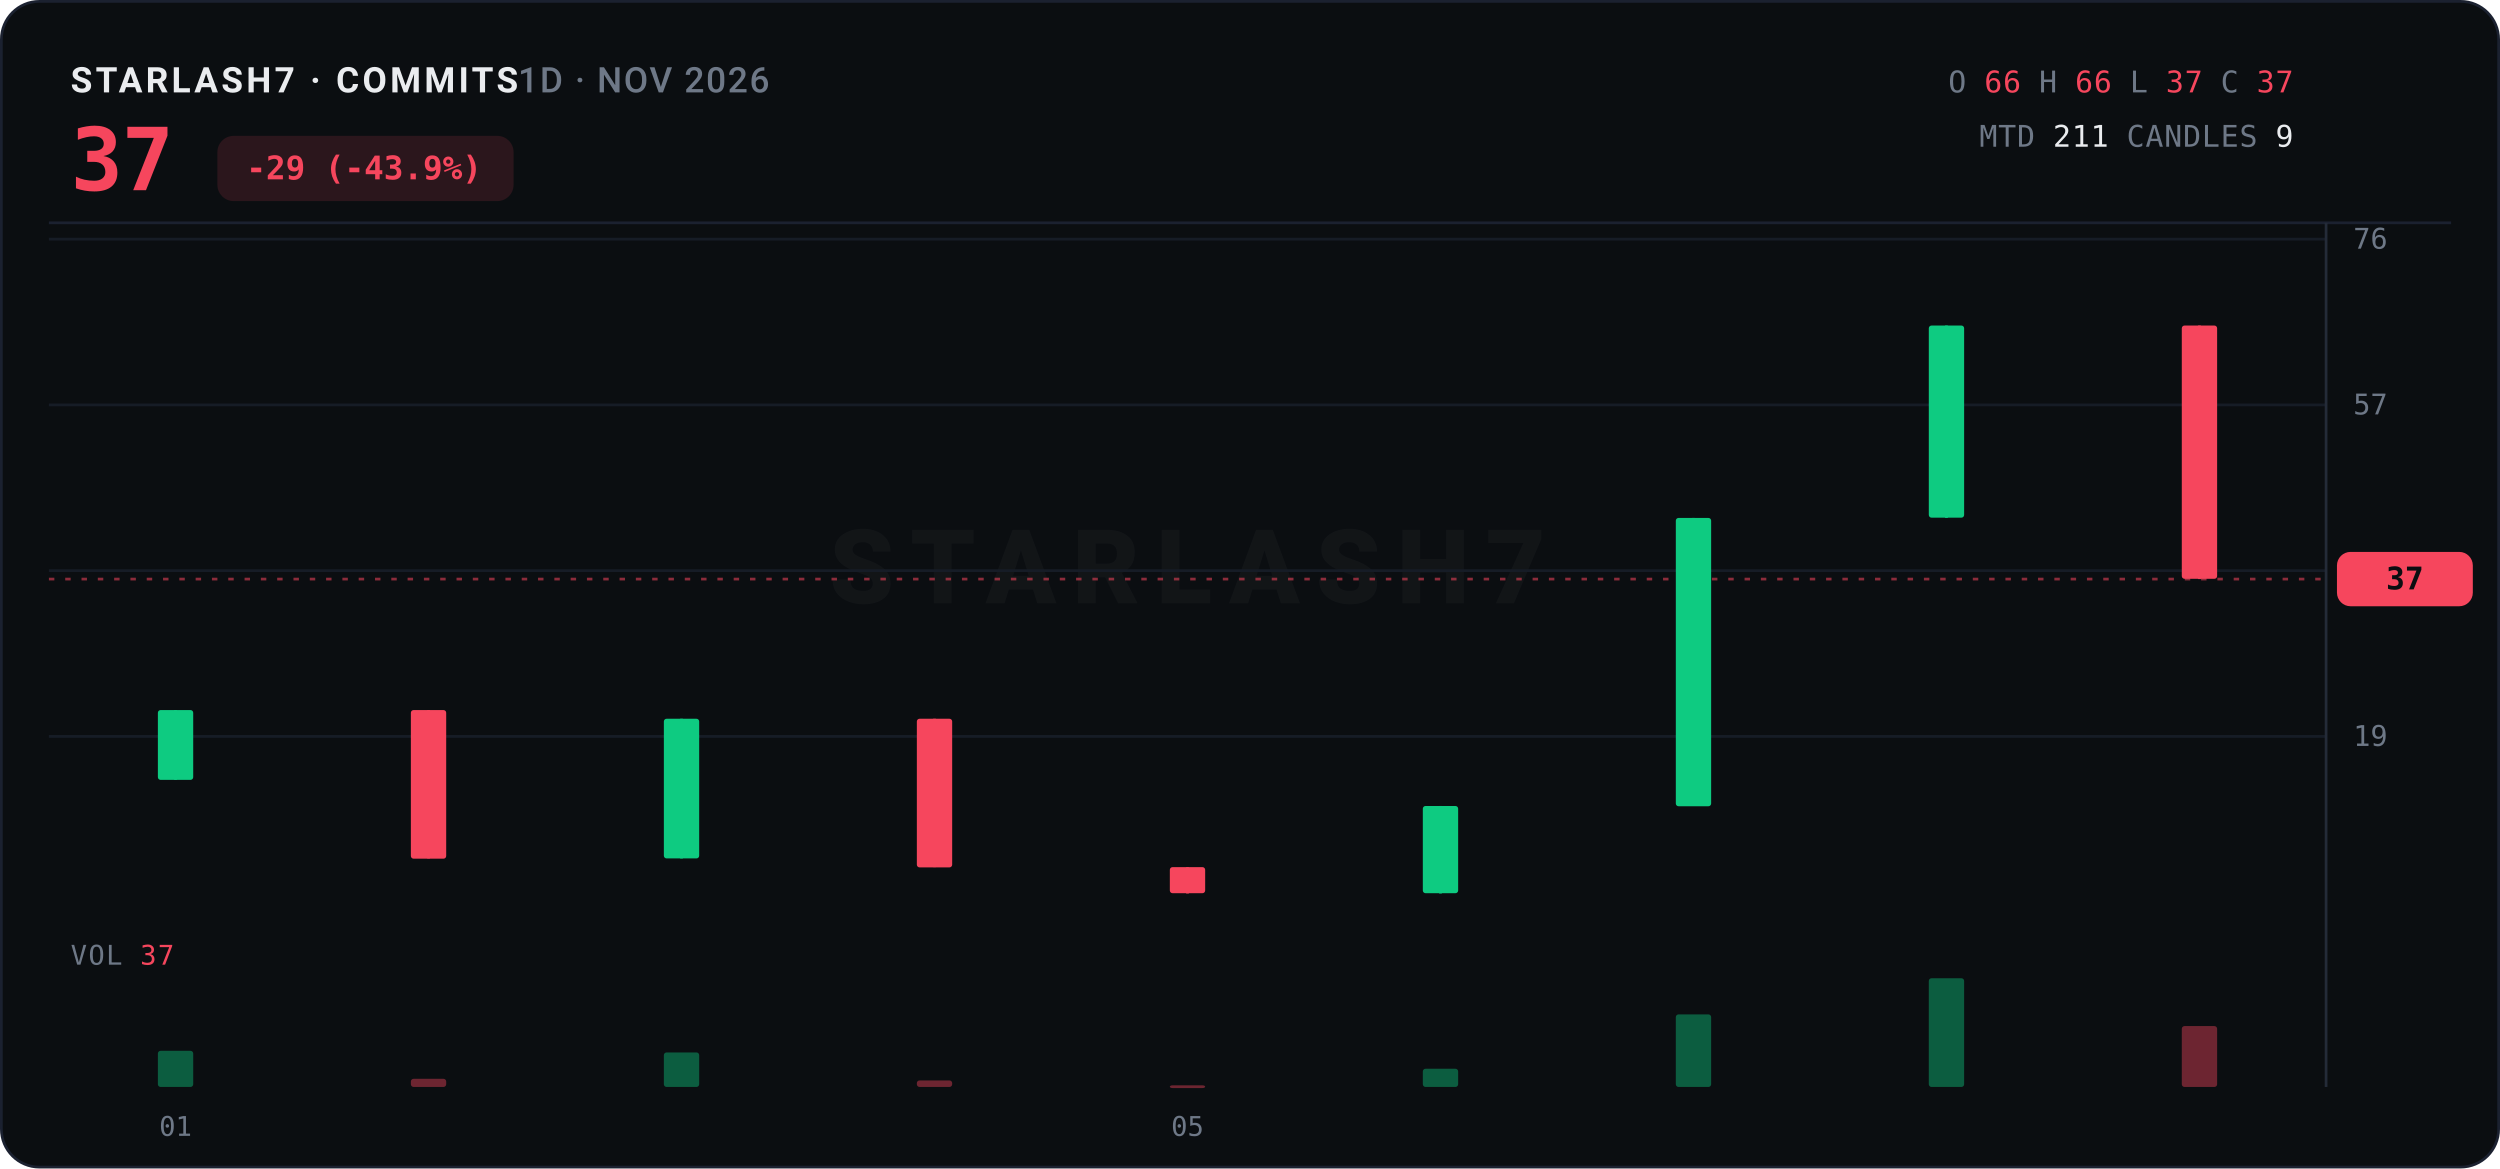
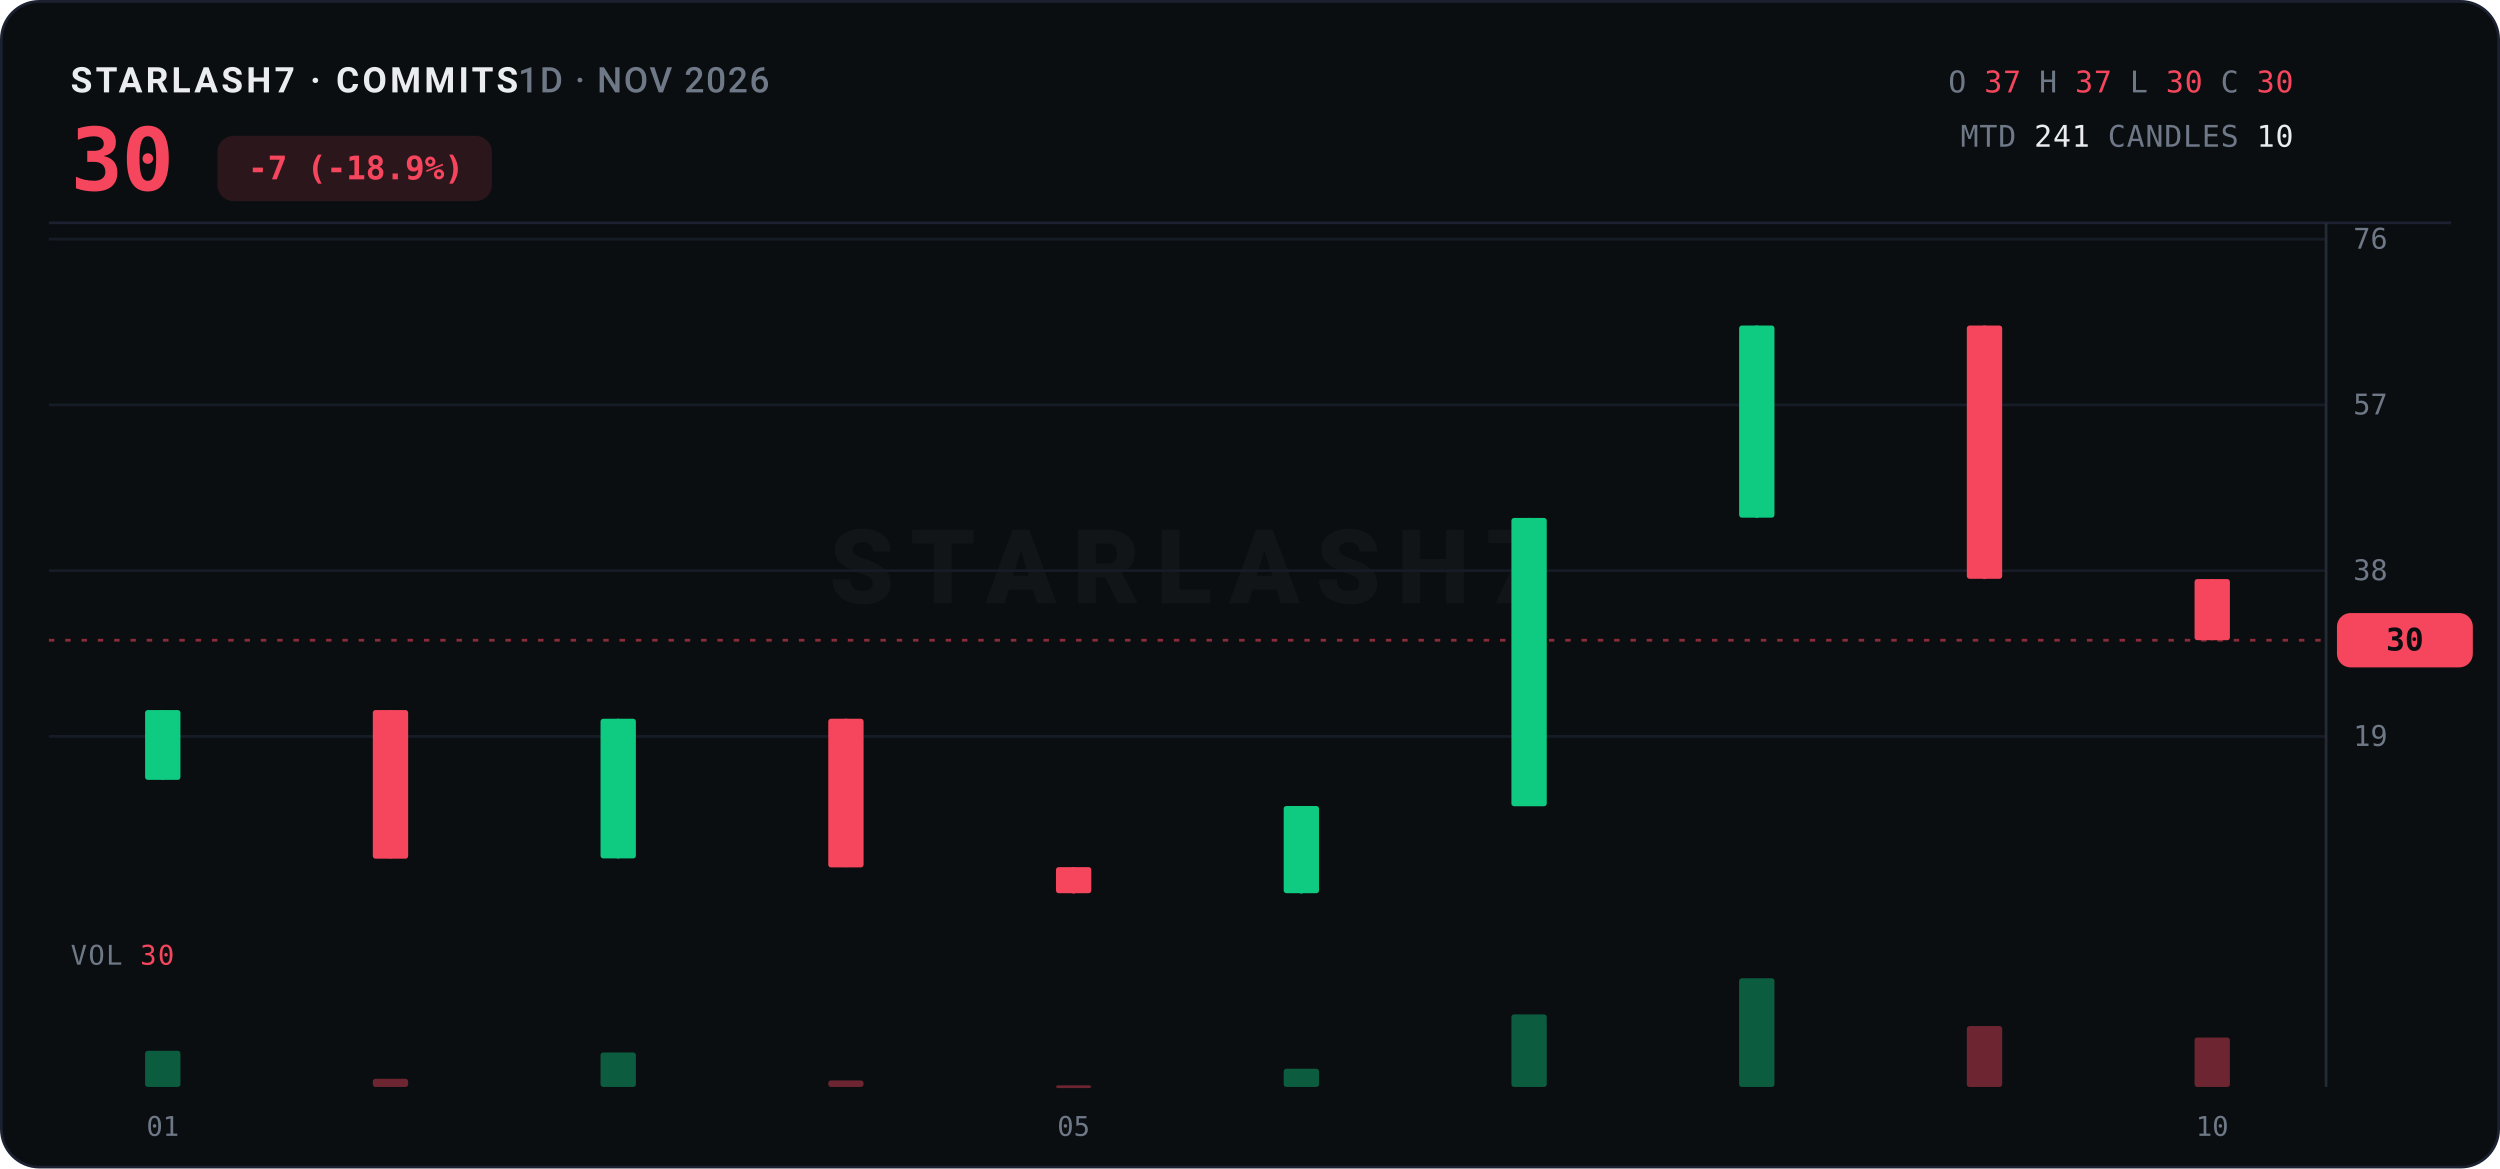
<svg xmlns="http://www.w3.org/2000/svg" width="920" height="430" viewBox="0 0 920 430">
  <rect x="0.5" y="0.5" width="919" height="429" rx="14" fill="#0B0E11" stroke="#1B2130" />
  <text x="26" y="34" font-family="ui-sans-serif,system-ui,-apple-system,'Segoe UI',Roboto,sans-serif" font-size="13" font-weight="700" letter-spacing="1.2" fill="#EAECEF">STARLASH7 · COMMITS<tspan fill="#6E7887" font-weight="500" letter-spacing="0.6">  1D · NOV 2026</tspan>
  </text>
-   <text x="26" y="70" font-family="ui-monospace,'SF Mono',SFMono-Regular,Menlo,Consolas,monospace" font-size="32" font-weight="800" fill="#F6465D" letter-spacing="-0.5">37</text>
-   <rect x="80" y="50" width="109" height="24" rx="6" fill="#F6465D" opacity="0.14" />
-   <text x="134" y="66" text-anchor="middle" font-family="ui-monospace,'SF Mono',SFMono-Regular,Menlo,Consolas,monospace" font-size="12" font-weight="700" fill="#F6465D">-29 (-43.9%)</text>
+   <text x="26" y="70" font-family="ui-monospace,'SF Mono',SFMono-Regular,Menlo,Consolas,monospace" font-size="32" font-weight="800" fill="#F6465D" letter-spacing="-0.5">30</text>
+   <rect x="80" y="50" width="101" height="24" rx="6" fill="#F6465D" opacity="0.14" />
+   <text x="131" y="66" text-anchor="middle" font-family="ui-monospace,'SF Mono',SFMono-Regular,Menlo,Consolas,monospace" font-size="12" font-weight="700" fill="#F6465D">-7 (-18.9%)</text>
  <text x="844" y="34" text-anchor="end" font-family="ui-monospace,'SF Mono',SFMono-Regular,Menlo,Consolas,monospace" font-size="11" letter-spacing="0.3">
    <tspan fill="#6E7887">O</tspan>
-     <tspan fill="#F6465D">66</tspan>
+     <tspan fill="#F6465D">37</tspan>
    <tspan fill="#6E7887">H</tspan>
-     <tspan fill="#F6465D">66</tspan>
+     <tspan fill="#F6465D">37</tspan>
    <tspan fill="#6E7887">L</tspan>
-     <tspan fill="#F6465D">37</tspan>
+     <tspan fill="#F6465D">30</tspan>
    <tspan fill="#6E7887">C</tspan>
-     <tspan fill="#F6465D">37</tspan>
+     <tspan fill="#F6465D">30</tspan>
  </text>
  <text x="844" y="54" text-anchor="end" font-family="ui-monospace,'SF Mono',SFMono-Regular,Menlo,Consolas,monospace" font-size="11" letter-spacing="0.3">
    <tspan fill="#6E7887">MTD</tspan>
-     <tspan fill="#EAECEF">211</tspan>
+     <tspan fill="#EAECEF">241</tspan>
    <tspan fill="#6E7887">CANDLES</tspan>
-     <tspan fill="#EAECEF">9</tspan>
+     <tspan fill="#EAECEF">10</tspan>
  </text>
  <line x1="18" y1="82" x2="902" y2="82" stroke="#1B2130" stroke-width="1" />
  <text x="437.0" y="222.0" text-anchor="middle" font-family="ui-sans-serif,system-ui,-apple-system,'Segoe UI',Roboto,sans-serif" font-size="38" font-weight="800" letter-spacing="6" fill="#EAECEF" opacity="0.035">STARLASH7</text>
  <line x1="18" y1="271.0" x2="856" y2="271.0" stroke="#161C26" stroke-width="1" />
  <text x="866" y="274.5" font-family="ui-monospace,'SF Mono',SFMono-Regular,Menlo,Consolas,monospace" font-size="10.5" fill="#6E7887">19</text>
  <line x1="18" y1="210.0" x2="856" y2="210.0" stroke="#161C26" stroke-width="1" />
  <text x="866" y="213.5" font-family="ui-monospace,'SF Mono',SFMono-Regular,Menlo,Consolas,monospace" font-size="10.5" fill="#6E7887">38</text>
  <line x1="18" y1="149.0" x2="856" y2="149.0" stroke="#161C26" stroke-width="1" />
  <text x="866" y="152.5" font-family="ui-monospace,'SF Mono',SFMono-Regular,Menlo,Consolas,monospace" font-size="10.5" fill="#6E7887">57</text>
  <line x1="18" y1="88.0" x2="856" y2="88.0" stroke="#161C26" stroke-width="1" />
  <text x="866" y="91.5" font-family="ui-monospace,'SF Mono',SFMono-Regular,Menlo,Consolas,monospace" font-size="10.5" fill="#6E7887">76</text>
  <line x1="856" y1="82" x2="856" y2="400" stroke="#242B38" stroke-width="1" />
-   <line x1="18" y1="213.1" x2="856" y2="213.1" stroke="#F6465D" stroke-width="1" stroke-dasharray="2 4" opacity="0.55" />
-   <rect x="860" y="203.1" width="50" height="20" rx="5" fill="#F6465D" />
-   <text x="885.0" y="216.9" text-anchor="middle" font-family="ui-monospace,'SF Mono',SFMono-Regular,Menlo,Consolas,monospace" font-size="11.5" font-weight="800" fill="#0B0E11">37</text>
-   <line x1="64.6" y1="261.3" x2="64.6" y2="287.0" stroke="#0ECB81" stroke-width="1" />
-   <rect x="58.1" y="261.3" width="13.0" height="25.7" rx="1" fill="#0ECB81" />
-   <line x1="157.7" y1="261.3" x2="157.7" y2="315.9" stroke="#F6465D" stroke-width="1" />
-   <rect x="151.2" y="261.3" width="13.0" height="54.7" rx="1" fill="#F6465D" />
-   <line x1="250.8" y1="264.5" x2="250.8" y2="315.9" stroke="#0ECB81" stroke-width="1" />
-   <rect x="244.3" y="264.5" width="13.0" height="51.4" rx="1" fill="#0ECB81" />
-   <line x1="343.9" y1="264.5" x2="343.9" y2="319.1" stroke="#F6465D" stroke-width="1" />
-   <rect x="337.4" y="264.5" width="13.0" height="54.7" rx="1" fill="#F6465D" />
-   <line x1="437.0" y1="319.1" x2="437.0" y2="328.8" stroke="#F6465D" stroke-width="1" />
-   <rect x="430.5" y="319.1" width="13.0" height="9.6" rx="1" fill="#F6465D" />
-   <line x1="530.1" y1="296.6" x2="530.1" y2="328.8" stroke="#0ECB81" stroke-width="1" />
-   <rect x="523.6" y="296.6" width="13.0" height="32.1" rx="1" fill="#0ECB81" />
-   <line x1="623.2" y1="190.6" x2="623.2" y2="296.6" stroke="#0ECB81" stroke-width="1" />
-   <rect x="616.7" y="190.6" width="13.0" height="106.1" rx="1" fill="#0ECB81" />
-   <line x1="716.3" y1="119.8" x2="716.3" y2="190.6" stroke="#0ECB81" stroke-width="1" />
-   <rect x="709.8" y="119.8" width="13.0" height="70.7" rx="1" fill="#0ECB81" />
-   <line x1="809.4" y1="119.8" x2="809.4" y2="213.1" stroke="#F6465D" stroke-width="1" />
-   <rect x="802.9" y="119.8" width="13.0" height="93.2" rx="1" fill="#F6465D" />
-   <text x="26" y="355" font-family="ui-monospace,'SF Mono',SFMono-Regular,Menlo,Consolas,monospace" font-size="10" letter-spacing="0.5" fill="#6E7887">VOL <tspan fill="#F6465D">37</tspan>
+   <line x1="18" y1="235.6" x2="856" y2="235.6" stroke="#F6465D" stroke-width="1" stroke-dasharray="2 4" opacity="0.55" />
+   <rect x="860" y="225.6" width="50" height="20" rx="5" fill="#F6465D" />
+   <text x="885.0" y="239.4" text-anchor="middle" font-family="ui-monospace,'SF Mono',SFMono-Regular,Menlo,Consolas,monospace" font-size="11.5" font-weight="800" fill="#0B0E11">30</text>
+   <line x1="59.9" y1="261.3" x2="59.9" y2="287.0" stroke="#0ECB81" stroke-width="1" />
+   <rect x="53.4" y="261.3" width="13.0" height="25.7" rx="1" fill="#0ECB81" />
+   <line x1="143.7" y1="261.3" x2="143.7" y2="315.9" stroke="#F6465D" stroke-width="1" />
+   <rect x="137.2" y="261.3" width="13.0" height="54.7" rx="1" fill="#F6465D" />
+   <line x1="227.5" y1="264.5" x2="227.5" y2="315.9" stroke="#0ECB81" stroke-width="1" />
+   <rect x="221.0" y="264.5" width="13.0" height="51.4" rx="1" fill="#0ECB81" />
+   <line x1="311.3" y1="264.5" x2="311.3" y2="319.1" stroke="#F6465D" stroke-width="1" />
+   <rect x="304.8" y="264.5" width="13.0" height="54.7" rx="1" fill="#F6465D" />
+   <line x1="395.1" y1="319.1" x2="395.1" y2="328.8" stroke="#F6465D" stroke-width="1" />
+   <rect x="388.6" y="319.1" width="13.0" height="9.6" rx="1" fill="#F6465D" />
+   <line x1="478.9" y1="296.6" x2="478.9" y2="328.8" stroke="#0ECB81" stroke-width="1" />
+   <rect x="472.4" y="296.6" width="13.0" height="32.1" rx="1" fill="#0ECB81" />
+   <line x1="562.7" y1="190.6" x2="562.7" y2="296.6" stroke="#0ECB81" stroke-width="1" />
+   <rect x="556.2" y="190.6" width="13.0" height="106.1" rx="1" fill="#0ECB81" />
+   <line x1="646.5" y1="119.8" x2="646.5" y2="190.6" stroke="#0ECB81" stroke-width="1" />
+   <rect x="640.0" y="119.8" width="13.0" height="70.7" rx="1" fill="#0ECB81" />
+   <line x1="730.3" y1="119.8" x2="730.3" y2="213.1" stroke="#F6465D" stroke-width="1" />
+   <rect x="723.8" y="119.8" width="13.0" height="93.2" rx="1" fill="#F6465D" />
+   <line x1="814.1" y1="213.1" x2="814.1" y2="235.6" stroke="#F6465D" stroke-width="1" />
+   <rect x="807.6" y="213.1" width="13.0" height="22.5" rx="1" fill="#F6465D" />
+   <text x="26" y="355" font-family="ui-monospace,'SF Mono',SFMono-Regular,Menlo,Consolas,monospace" font-size="10" letter-spacing="0.5" fill="#6E7887">VOL <tspan fill="#F6465D">30</tspan>
  </text>
-   <rect x="58.1" y="386.7" width="13.0" height="13.3" rx="1" fill="#0ECB81" opacity="0.42" />
-   <rect x="151.2" y="397.0" width="13.0" height="3.0" rx="1" fill="#F6465D" opacity="0.42" />
-   <rect x="244.3" y="387.3" width="13.0" height="12.7" rx="1" fill="#0ECB81" opacity="0.42" />
-   <rect x="337.4" y="397.6" width="13.0" height="2.4" rx="1" fill="#F6465D" opacity="0.42" />
-   <rect x="430.5" y="399.4" width="13.0" height="1.0" rx="1" fill="#F6465D" opacity="0.42" />
-   <rect x="523.6" y="393.3" width="13.0" height="6.7" rx="1" fill="#0ECB81" opacity="0.42" />
-   <rect x="616.7" y="373.3" width="13.0" height="26.7" rx="1" fill="#0ECB81" opacity="0.42" />
-   <rect x="709.8" y="360.0" width="13.0" height="40.0" rx="1" fill="#0ECB81" opacity="0.42" />
-   <rect x="802.9" y="377.6" width="13.0" height="22.4" rx="1" fill="#F6465D" opacity="0.42" />
-   <text x="64.6" y="418" text-anchor="middle" font-family="ui-monospace,'SF Mono',SFMono-Regular,Menlo,Consolas,monospace" font-size="10" fill="#6E7887">01</text>
-   <text x="437.0" y="418" text-anchor="middle" font-family="ui-monospace,'SF Mono',SFMono-Regular,Menlo,Consolas,monospace" font-size="10" fill="#6E7887">05</text>
+   <rect x="53.4" y="386.7" width="13.0" height="13.3" rx="1" fill="#0ECB81" opacity="0.42" />
+   <rect x="137.2" y="397.0" width="13.0" height="3.0" rx="1" fill="#F6465D" opacity="0.42" />
+   <rect x="221.0" y="387.3" width="13.0" height="12.7" rx="1" fill="#0ECB81" opacity="0.42" />
+   <rect x="304.8" y="397.6" width="13.0" height="2.4" rx="1" fill="#F6465D" opacity="0.42" />
+   <rect x="388.6" y="399.4" width="13.0" height="1.0" rx="1" fill="#F6465D" opacity="0.42" />
+   <rect x="472.4" y="393.3" width="13.0" height="6.7" rx="1" fill="#0ECB81" opacity="0.42" />
+   <rect x="556.2" y="373.3" width="13.0" height="26.7" rx="1" fill="#0ECB81" opacity="0.42" />
+   <rect x="640.0" y="360.0" width="13.0" height="40.0" rx="1" fill="#0ECB81" opacity="0.42" />
+   <rect x="723.8" y="377.6" width="13.0" height="22.4" rx="1" fill="#F6465D" opacity="0.42" />
+   <rect x="807.6" y="381.8" width="13.0" height="18.2" rx="1" fill="#F6465D" opacity="0.42" />
+   <text x="59.9" y="418" text-anchor="middle" font-family="ui-monospace,'SF Mono',SFMono-Regular,Menlo,Consolas,monospace" font-size="10" fill="#6E7887">01</text>
+   <text x="395.1" y="418" text-anchor="middle" font-family="ui-monospace,'SF Mono',SFMono-Regular,Menlo,Consolas,monospace" font-size="10" fill="#6E7887">05</text>
+   <text x="814.1" y="418" text-anchor="middle" font-family="ui-monospace,'SF Mono',SFMono-Regular,Menlo,Consolas,monospace" font-size="10" fill="#6E7887">10</text>
</svg>
